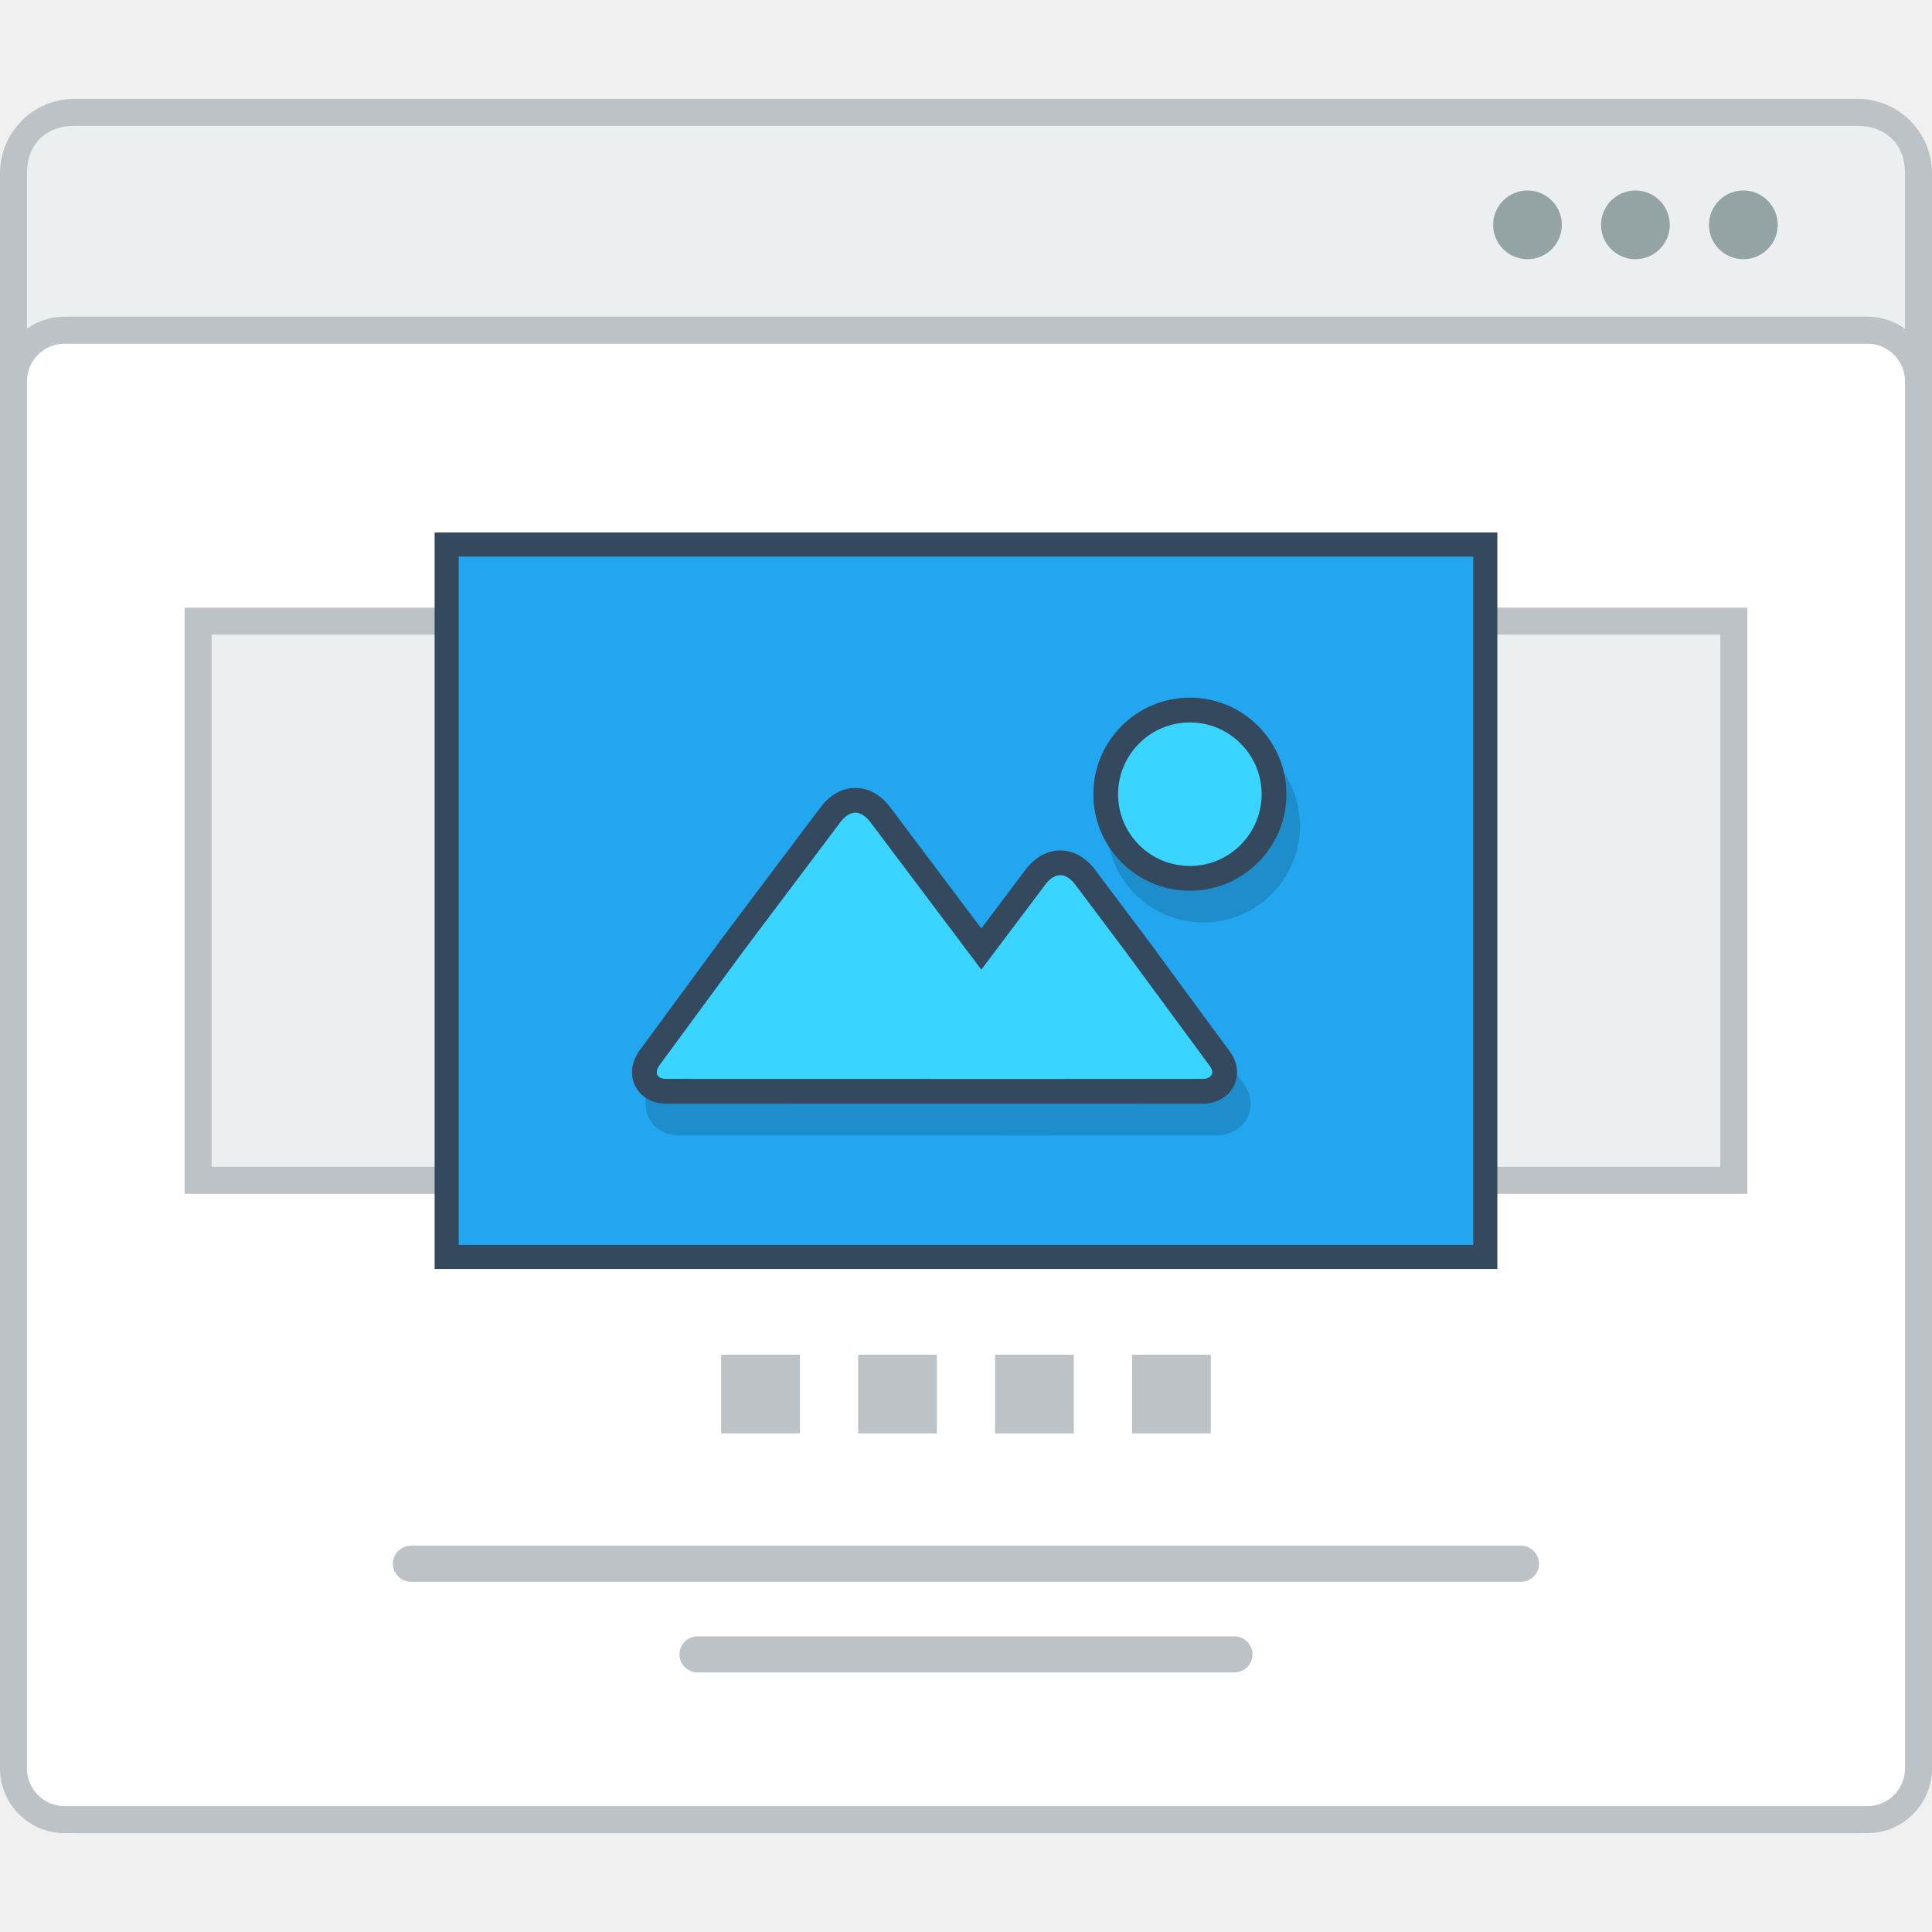
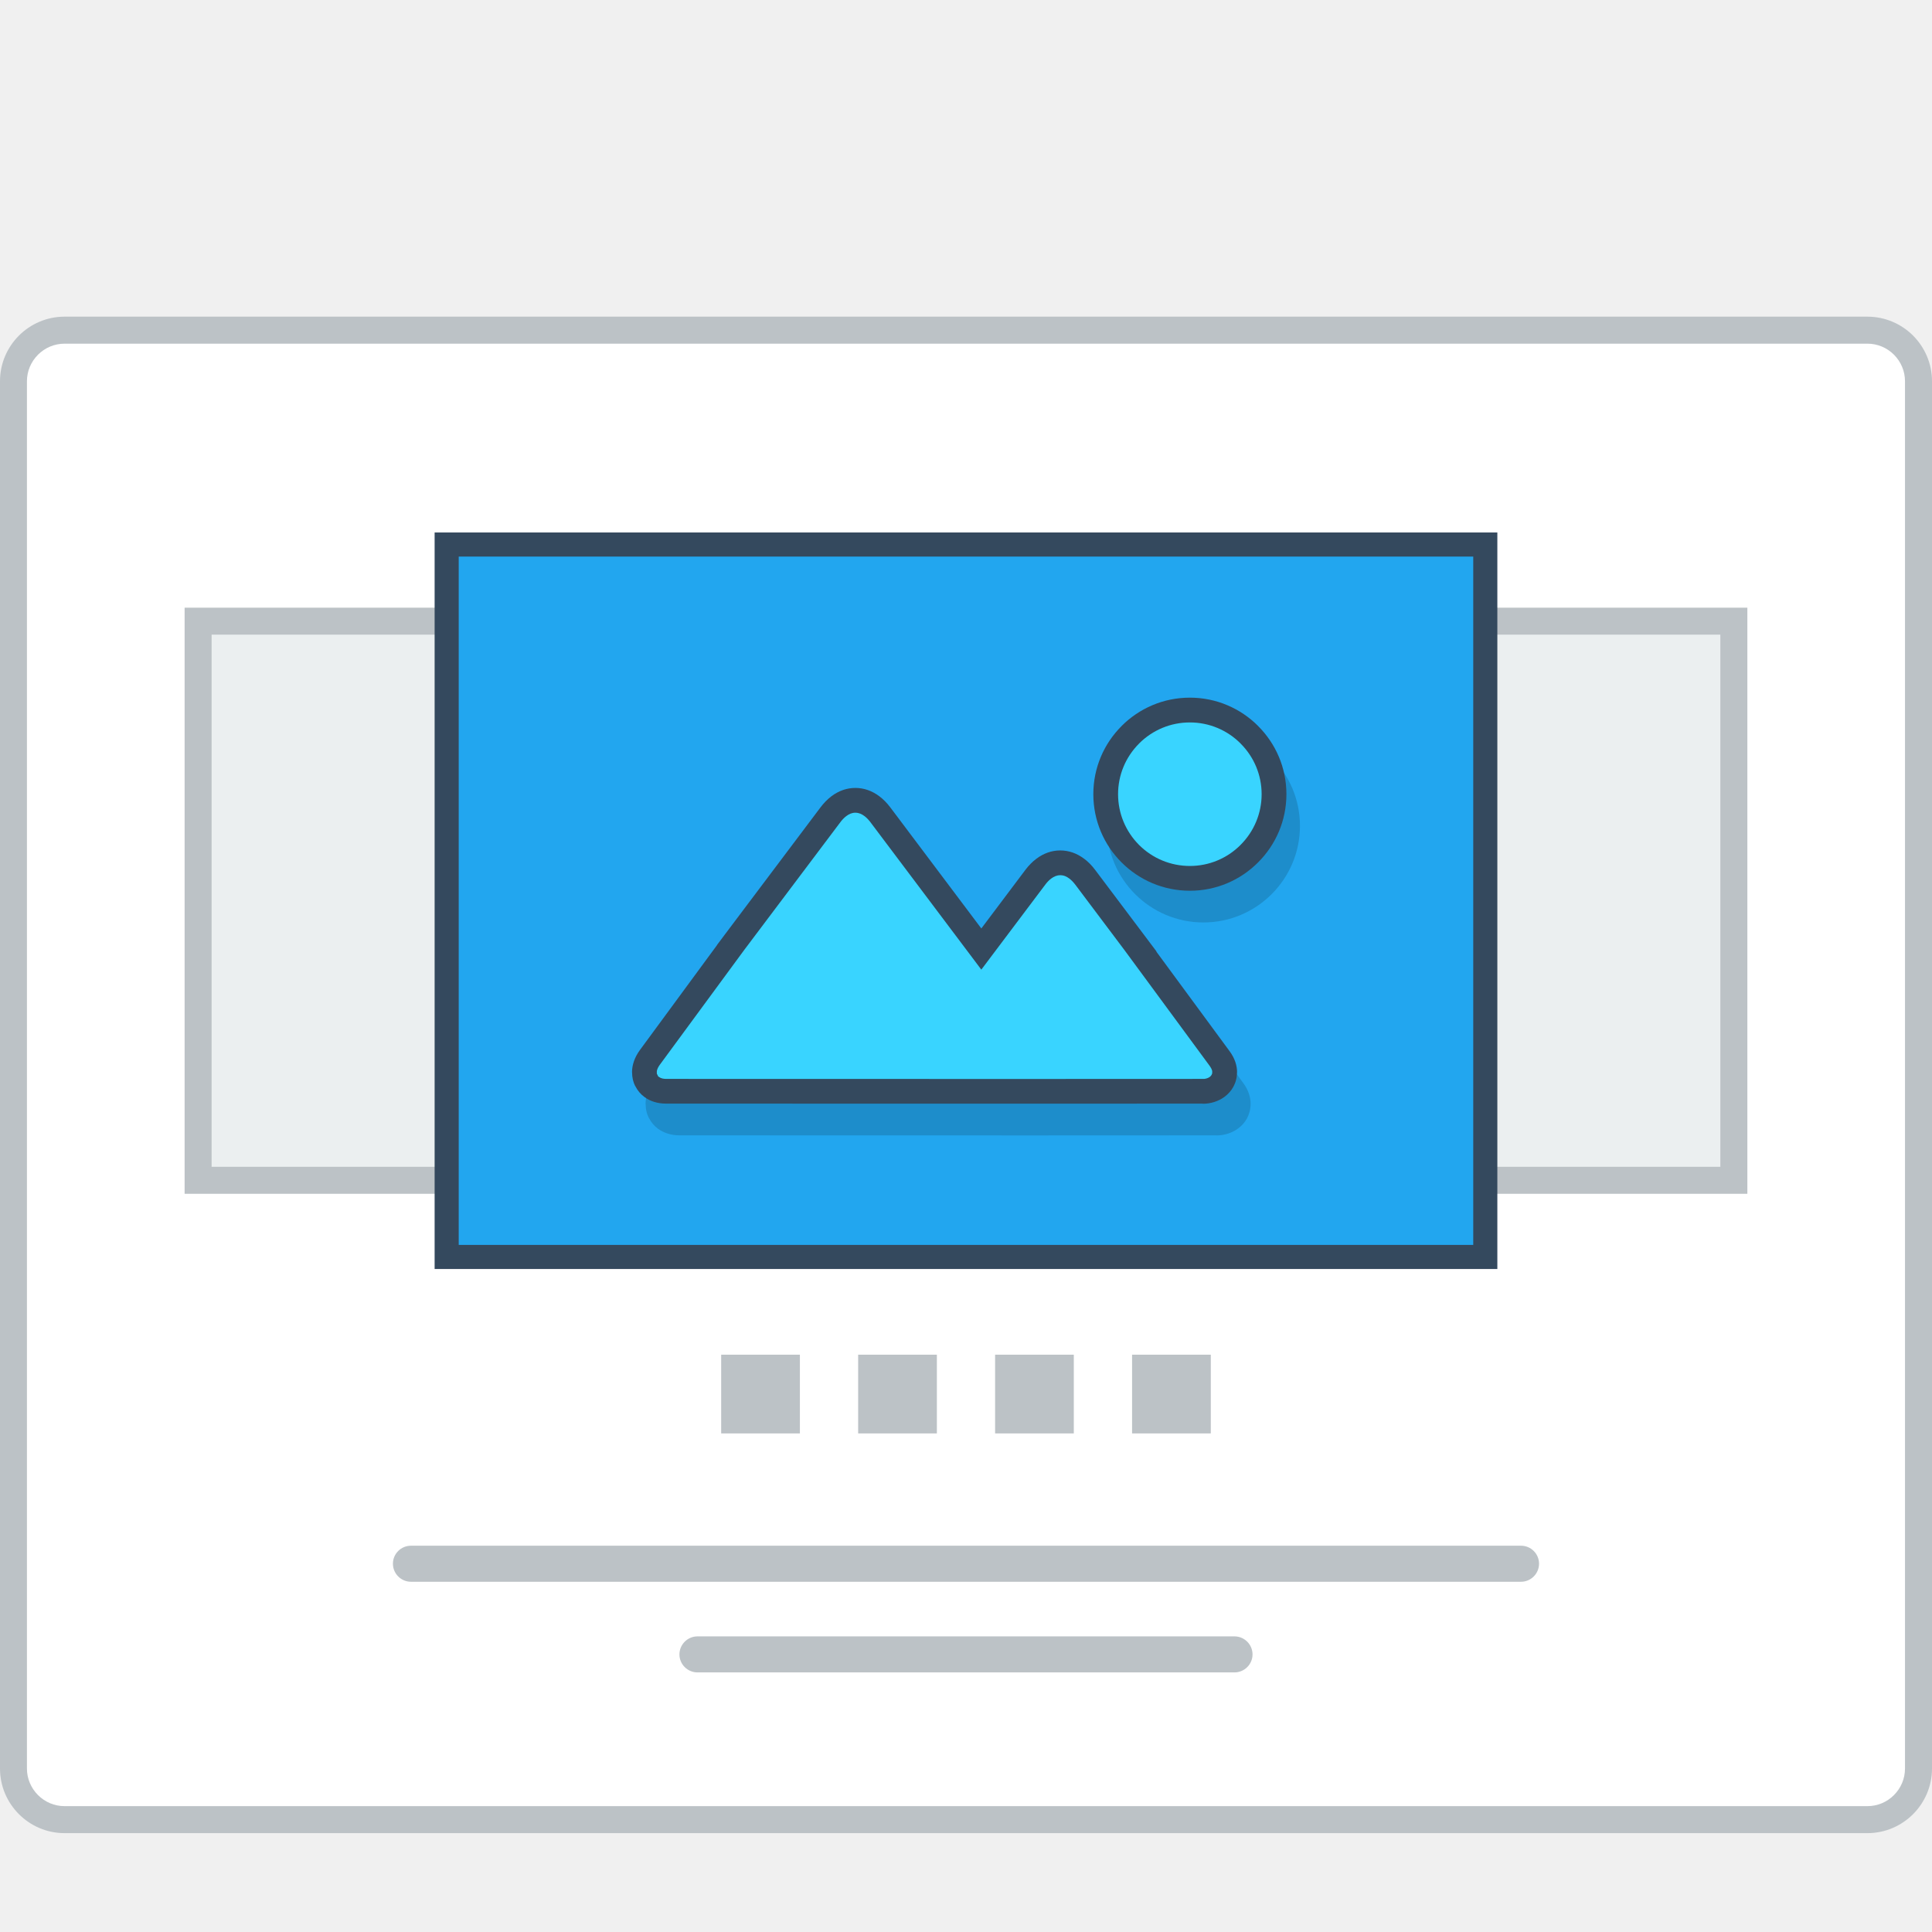
<svg xmlns="http://www.w3.org/2000/svg" version="1.0" id="Layer_1" x="0px" y="0px" width="800px" height="800px" viewBox="193.438 209.131 420.745 377.688" enable-background="new 0 0 800 800" xml:space="preserve">
  <g>
-     <path fill="#BCC2C6" d="M209.633,209.131H597.98c4.464,0,8.514,1.816,11.446,4.748v0.018c2.932,2.932,4.757,6.98,4.757,11.429   v345.299c0,4.432-1.825,8.48-4.757,11.412v0.017c-2.933,2.933-6.982,4.765-11.446,4.765H209.633c-4.464,0-8.514-1.832-11.444-4.765   v-0.017c-2.934-2.932-4.75-6.98-4.75-11.412V225.326c0-4.449,1.816-8.497,4.75-11.429v-0.018   C201.119,210.947,205.169,209.131,209.633,209.131" />
-     <path fill="#EBEFF0" d="M608.302,225.326v345.299c0,6.497-4.523,10.313-10.321,10.313H209.633c-5.781,0-10.32-3.716-10.32-10.313   V225.326c0-6.732,4.556-10.321,10.32-10.321H597.98C603.762,215.004,608.302,218.711,608.302,225.326" />
    <path fill="#BCC2C6" d="M207.5,256.564h392.613c3.882,0,7.397,1.583,9.946,4.124c2.541,2.549,4.124,6.064,4.124,9.938v302.131   c0,3.865-1.583,7.38-4.124,9.93c-2.549,2.549-6.064,4.131-9.946,4.131H207.5c-3.882,0-7.396-1.582-9.938-4.131   c-2.55-2.55-4.124-6.064-4.124-9.93V270.626c0-3.874,1.574-7.389,4.124-9.938C200.104,258.147,203.618,256.564,207.5,256.564" />
    <path fill-rule="evenodd" clip-rule="evenodd" fill="#FFFFFF" d="M207.5,262.446c-2.182,0-4.248,0.866-5.781,2.399   c-1.541,1.541-2.415,3.607-2.415,5.782v302.131c0,2.165,0.874,4.232,2.415,5.78c1.533,1.533,3.6,2.4,5.781,2.4h392.613   c2.183,0,4.248-0.867,5.781-2.4c1.541-1.548,2.407-3.6,2.407-5.78V270.626c0-2.183-0.866-4.241-2.407-5.782   c-1.533-1.533-3.599-2.399-5.781-2.399H207.5z" />
-     <path fill-rule="evenodd" clip-rule="evenodd" fill="#94A4A5" d="M549.597,229.083c4.133,0,7.482,3.356,7.482,7.489   c0,4.132-3.35,7.48-7.482,7.48c-4.131,0-7.488-3.349-7.488-7.48C542.108,232.439,545.466,229.083,549.597,229.083 M573.097,229.083   c4.124,0,7.49,3.356,7.49,7.489c0,4.132-3.366,7.48-7.49,7.48c-4.141,0-7.489-3.349-7.489-7.48   C565.607,232.439,568.966,229.083,573.097,229.083z M526.089,229.083c4.132,0,7.48,3.356,7.48,7.489c0,4.132-3.349,7.48-7.48,7.48   s-7.48-3.349-7.48-7.48C518.608,232.439,521.957,229.083,526.089,229.083z" />
    <rect x="233.643" y="319.942" fill-rule="evenodd" clip-rule="evenodd" fill="#BCC2C6" width="340.329" height="127.642" />
    <rect x="239.522" y="325.815" fill-rule="evenodd" clip-rule="evenodd" fill="#EBEFF0" width="328.568" height="115.889" />
    <rect x="288.089" y="303.565" fill-rule="evenodd" clip-rule="evenodd" fill="#34495E" width="231.436" height="160.397" />
    <rect x="293.337" y="308.813" fill="#22A6EF" width="220.939" height="149.901" />
    <path opacity="0.15" d="M463.678,359.312c-2.083-2.083-4.974-3.365-8.165-3.365c-3.182,0-6.064,1.283-8.162,3.365   c-2.066,2.083-3.367,4.965-3.367,8.156s1.301,6.073,3.384,8.156c2.081,2.083,4.964,3.365,8.146,3.365   c3.191,0,6.082-1.282,8.165-3.357c2.082-2.091,3.365-4.973,3.365-8.164S465.76,361.395,463.678,359.312 M455.513,346.441   c5.799,0,11.047,2.357,14.854,6.156l0.017,0.016c3.807,3.815,6.156,9.063,6.156,14.854c0,5.79-2.35,11.046-6.156,14.853   l-0.017,0.017c-3.808,3.799-9.056,6.156-14.854,6.156c-5.797,0-11.062-2.357-14.859-6.156c-3.808-3.798-6.166-9.063-6.166-14.87   c0-5.79,2.358-11.038,6.166-14.854l0.017-0.016C444.468,348.799,449.723,346.441,455.513,346.441z M445.451,397.981   L445.451,397.981l0.141,0.2l2.666,3.54l-0.042,0.026l15.962,21.696c1.142,1.549,1.623,3.115,1.623,4.598h-0.017   c0,1.15-0.291,2.216-0.791,3.149c-0.482,0.866-1.149,1.6-1.941,2.183c-1.308,0.966-3.006,1.5-4.706,1.5v-0.017l-40.103,0.017   l-76.807-0.017c-1.849,0-3.448-0.533-4.697-1.433c-0.85-0.634-1.517-1.434-2-2.384h-0.017c-0.449-0.898-0.683-1.899-0.675-2.981   h-0.025c0-1.6,0.551-3.282,1.741-4.899l16.804-22.846l-0.017-0.033l1.54-2.033l0.184-0.258l0.009,0.008l0.024-0.049l20.784-27.615   c0.733-0.975,1.532-1.783,2.383-2.425c1.615-1.216,3.399-1.815,5.231-1.807c1.841,0.008,3.598,0.625,5.181,1.816   c0.858,0.642,1.659,1.441,2.384,2.416l19.842,26.365l9.589-12.753c0.726-0.966,1.524-1.775,2.374-2.417   c1.6-1.199,3.366-1.807,5.215-1.815c1.833-0.009,3.599,0.591,5.215,1.808c0.85,0.642,1.649,1.449,2.384,2.424l10.528,14.003   L445.451,397.981z M453.847,425.393l-16.044-21.805l-0.674-0.925l-9.806-13.045l-0.033-0.025l-0.017,0.025l-11.088,14.745   l-2.291,3.048l-3.782,5.031l-3.789-5.031l-2.292-3.048l-21.325-28.358l-0.025-0.025l-0.025,0.025l-20.142,26.774l-0.591,0.816   l-16.037,21.797l72.357,0.017L453.847,425.393z" />
    <path fill="#34495E" d="M452.565,339.535c5.788,0,11.045,2.349,14.844,6.156l0.017,0.025c3.808,3.798,6.164,9.046,6.164,14.844   c0,5.79-2.356,11.046-6.164,14.845l-0.017,0.017c-3.799,3.816-9.056,6.165-14.844,6.165c-5.814,0-11.063-2.357-14.87-6.165   c-3.808-3.798-6.155-9.063-6.155-14.861c0-5.798,2.348-11.046,6.155-14.844l0.016-0.025   C441.519,341.884,446.767,339.535,452.565,339.535 M442.485,391.075h0.008l0.143,0.192l2.665,3.549l-0.034,0.033l15.953,21.685   c1.142,1.55,1.625,3.127,1.625,4.595h-0.018c0,1.166-0.283,2.216-0.79,3.148c-0.476,0.866-1.149,1.617-1.941,2.199   c-1.315,0.966-2.999,1.499-4.698,1.499v-0.032l-40.12,0.016l-76.797-0.016c-1.851,0-3.458-0.518-4.691-1.434   c-0.849-0.615-1.533-1.433-1.998-2.383h-0.025c-0.441-0.883-0.684-1.899-0.675-2.981h-0.017c0-1.583,0.55-3.27,1.732-4.887   l16.802-22.858l-0.008-0.024l1.533-2.041l0.183-0.25l0,0l0.034-0.042l20.774-27.615c0.734-0.974,1.542-1.783,2.384-2.424   c1.633-1.225,3.398-1.815,5.248-1.808c1.832,0.008,3.582,0.617,5.182,1.816c0.851,0.633,1.648,1.441,2.383,2.416l19.826,26.374   l9.596-12.762c0.733-0.966,1.534-1.783,2.384-2.416c1.591-1.199,3.349-1.815,5.206-1.815c1.832,0,3.599,0.6,5.215,1.815   c0.85,0.633,1.648,1.433,2.382,2.416l10.53,13.995L442.485,391.075z" />
    <path fill-rule="evenodd" clip-rule="evenodd" fill="#39D4FF" d="M452.565,344.933c4.148,0,8.097,1.633,11.028,4.573l0.017,0.025   c2.94,2.933,4.582,6.865,4.582,11.03c0,4.157-1.642,8.097-4.582,11.03l-0.017,0.025c-2.939,2.941-6.88,4.574-11.028,4.574   c-4.166,0-8.114-1.633-11.063-4.574c-2.934-2.95-4.574-6.889-4.574-11.055c0-4.165,1.641-8.097,4.574-11.03l0.016-0.025   C444.468,346.566,448.399,344.933,452.565,344.933" />
    <path fill-rule="evenodd" clip-rule="evenodd" fill="#39D4FF" d="M407.147,398.765l13.911-18.486   c0.375-0.5,0.801-0.974,1.308-1.349c0.592-0.442,1.226-0.725,1.976-0.725c0.749-0.008,1.383,0.283,1.965,0.725   c0.501,0.375,0.934,0.849,1.317,1.349l10.662,14.187l18.593,25.262c0.21,0.284,0.418,0.65,0.518,0.999l0.033,0.135v0.433   l-0.033,0.134c-0.083,0.282-0.259,0.515-0.5,0.699c-0.317,0.233-0.716,0.366-1.1,0.417l-0.074,0.017l-40.445,0.017l-76.789-0.017   c-0.5,0-1.1-0.101-1.501-0.4l-0.215-0.149l-0.292-0.601v-0.549l0.025-0.117c0.1-0.449,0.366-0.916,0.649-1.296l18.36-24.974   l20.926-27.807c0.375-0.5,0.809-0.975,1.316-1.35c0.583-0.441,1.216-0.732,1.967-0.725c0.749,0,1.382,0.284,1.974,0.733   c0.5,0.367,0.933,0.85,1.307,1.342L407.147,398.765z" />
    <path fill-rule="evenodd" clip-rule="evenodd" fill="#BCC2C6" d="M282.933,524.225h241.748c2.158,0,3.924,1.749,3.924,3.916l0,0   c0,2.164-1.766,3.932-3.924,3.932H282.933c-2.157,0-3.925-1.768-3.925-3.932l0,0C279.008,525.974,280.775,524.225,282.933,524.225" />
    <path fill-rule="evenodd" clip-rule="evenodd" fill="#BCC2C6" d="M345.337,543.968h116.941c2.165,0,3.932,1.766,3.932,3.932l0,0   c0,2.15-1.767,3.915-3.932,3.915H345.337c-2.167,0-3.934-1.765-3.934-3.915l0,0C341.403,545.733,343.17,543.968,345.337,543.968" />
    <rect x="350.492" y="482.622" fill-rule="evenodd" clip-rule="evenodd" fill="#BCC2C6" width="17.144" height="17.145" />
    <rect x="380.324" y="482.622" fill-rule="evenodd" clip-rule="evenodd" fill="#BCC2C6" width="17.143" height="17.145" />
    <rect x="410.147" y="482.622" fill-rule="evenodd" clip-rule="evenodd" fill="#BCC2C6" width="17.143" height="17.145" />
    <rect x="439.978" y="482.622" fill-rule="evenodd" clip-rule="evenodd" fill="#BCC2C6" width="17.144" height="17.145" />
  </g>
</svg>
